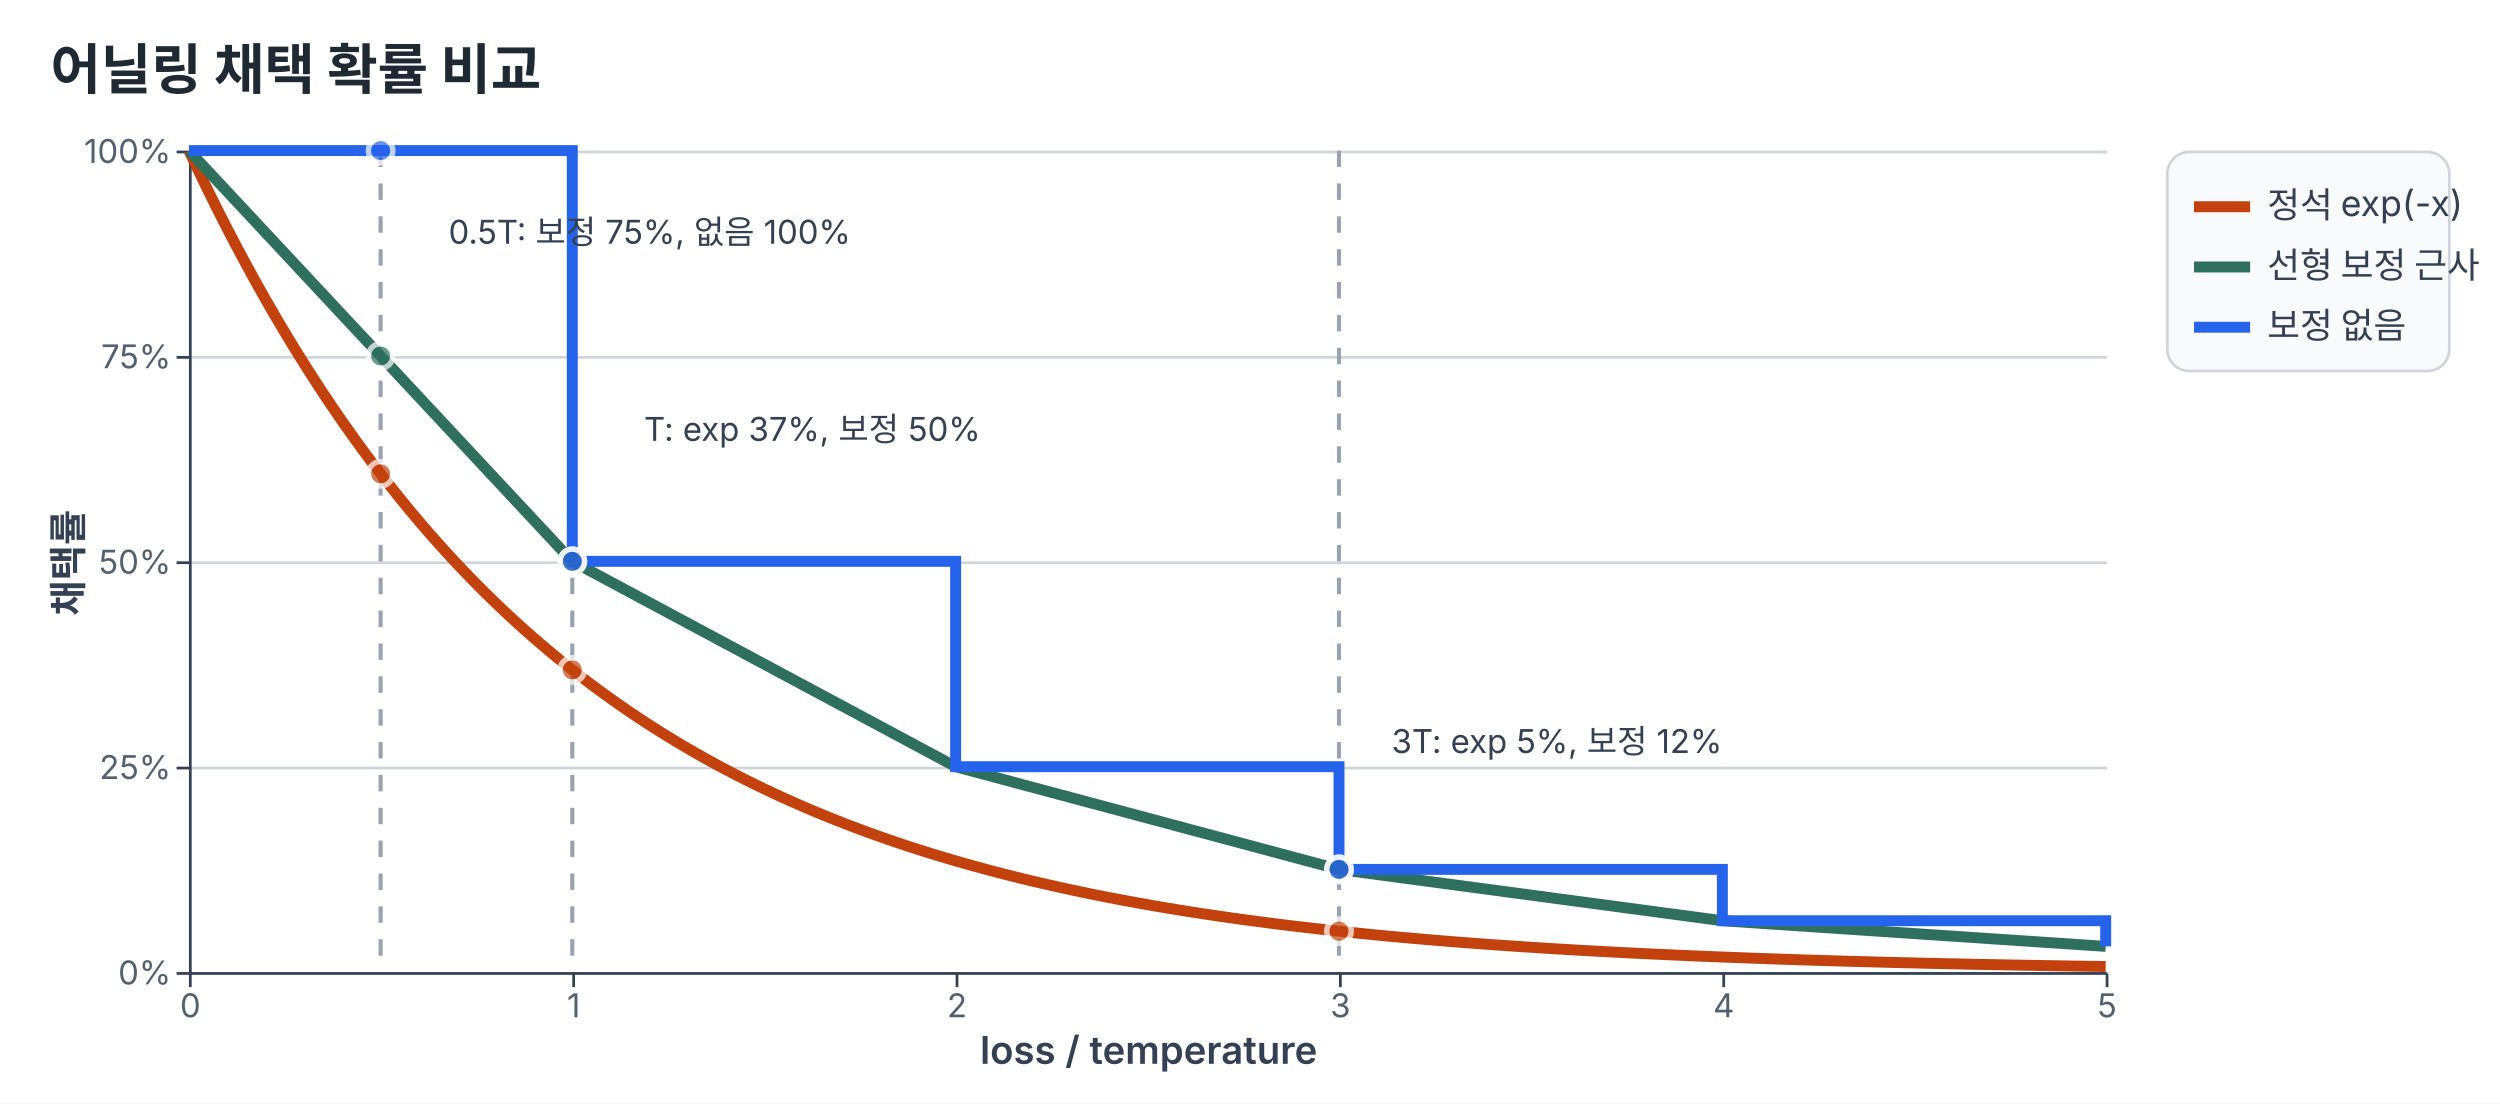
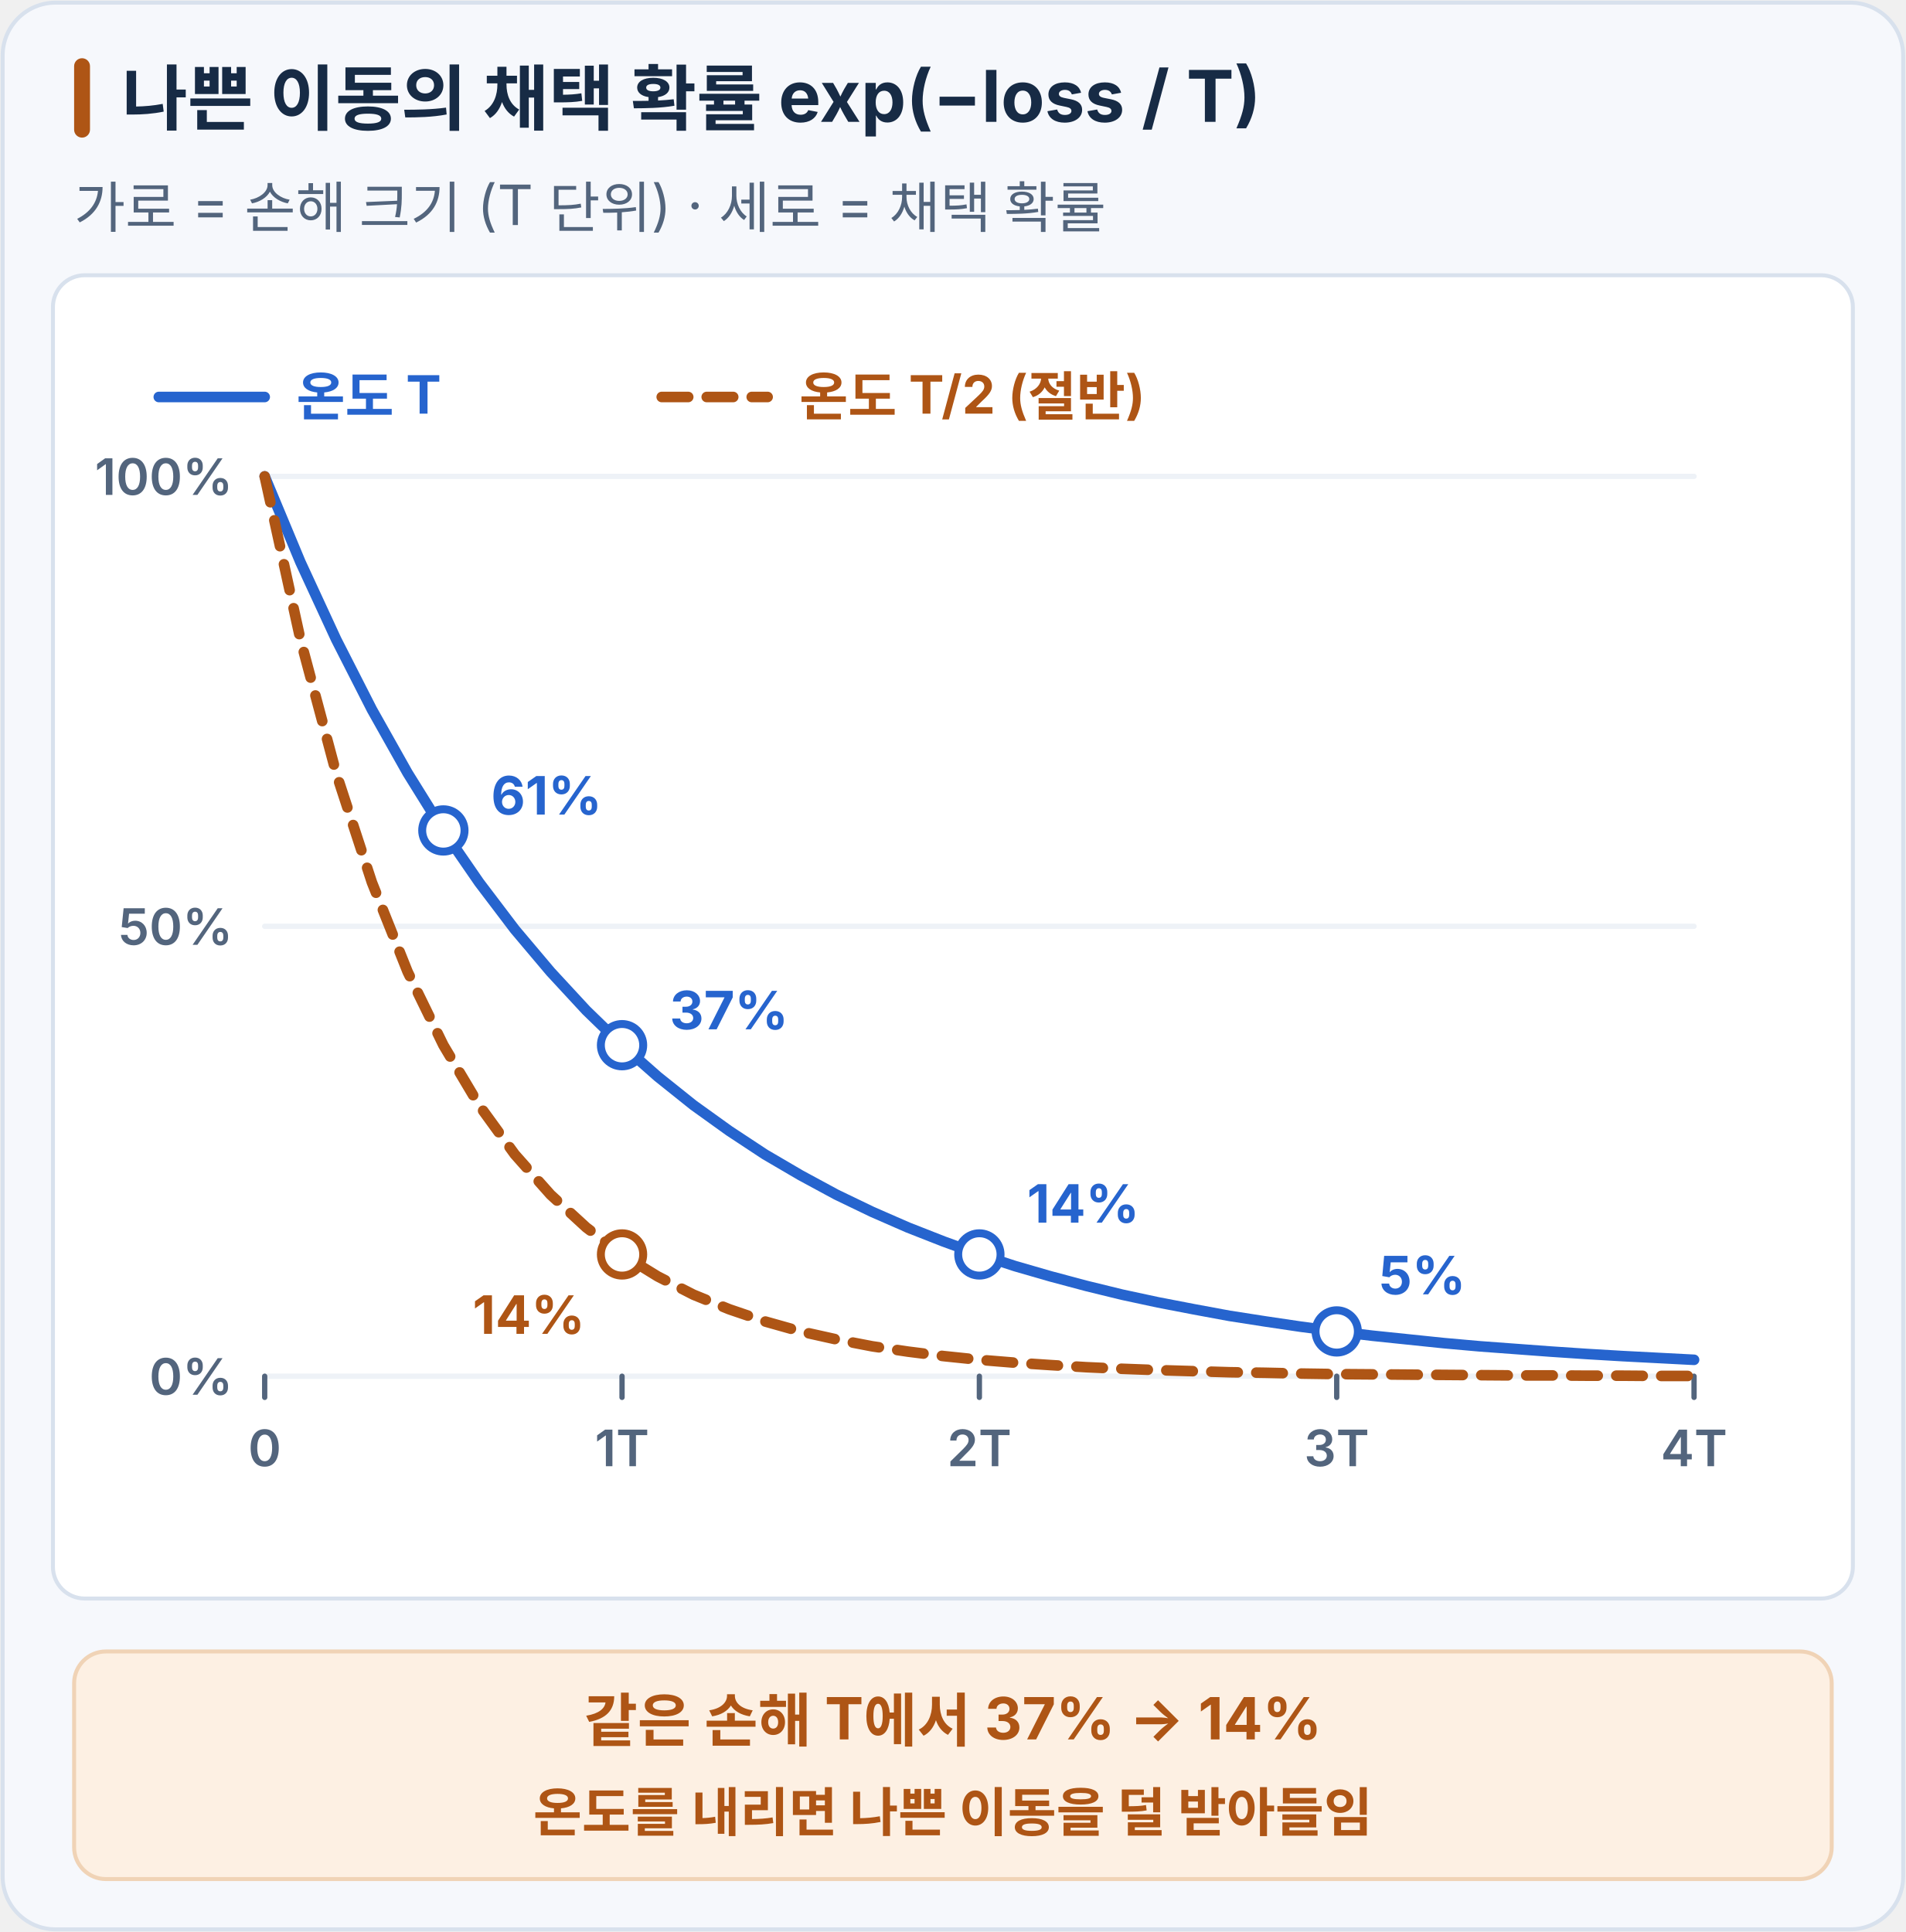
- <svg xmlns="http://www.w3.org/2000/svg" version="1.1" class="marks" width="913" height="403" viewBox="0 0 913 403">
-   <rect width="913" height="403" fill="white" />
-   <g fill="none" stroke-miterlimit="10" transform="translate(69,55)">
-     <g class="mark-group role-frame root" role="graphics-object" aria-roledescription="group mark container">
-       <g transform="translate(0,0)">
-         <path class="background" aria-hidden="true" d="M0,0h700v300h-700Z" />
-         <g>
-           <g class="mark-group role-axis" aria-hidden="true">
-             <g transform="translate(0.5,0.5)">
-               <path class="background" aria-hidden="true" d="M0,0h0v0h0Z" pointer-events="none" />
-               <g>
-                 <g class="mark-rule role-axis-grid" pointer-events="none">
-                   <line transform="translate(0,300)" x2="700" y2="0" stroke="#d0d5dd" stroke-opacity="1" stroke-width="1" opacity="1" />
-                   <line transform="translate(0,225)" x2="700" y2="0" stroke="#d0d5dd" stroke-opacity="1" stroke-width="1" opacity="1" />
-                   <line transform="translate(0,150)" x2="700" y2="0" stroke="#d0d5dd" stroke-opacity="1" stroke-width="1" opacity="1" />
-                   <line transform="translate(0,75)" x2="700" y2="0" stroke="#d0d5dd" stroke-opacity="1" stroke-width="1" opacity="1" />
-                   <line transform="translate(0,0)" x2="700" y2="0" stroke="#d0d5dd" stroke-opacity="1" stroke-width="1" opacity="1" />
-                 </g>
-               </g>
-               <path class="foreground" aria-hidden="true" d="" pointer-events="none" display="none" />
-             </g>
-           </g>
-           <g class="mark-group role-axis" role="graphics-symbol" aria-roledescription="axis" aria-label="X-axis titled 'loss / temperature' for a linear scale with values from 0 to 5">
-             <g transform="translate(0.5,300.5)">
-               <path class="background" aria-hidden="true" d="M0,0h0v0h0Z" pointer-events="none" />
-               <g>
-                 <g class="mark-rule role-axis-tick" pointer-events="none">
-                   <line transform="translate(0,0)" x2="0" y2="5" stroke="#344054" stroke-width="1" opacity="1" />
-                   <line transform="translate(140,0)" x2="0" y2="5" stroke="#344054" stroke-width="1" opacity="1" />
-                   <line transform="translate(280,0)" x2="0" y2="5" stroke="#344054" stroke-width="1" opacity="1" />
-                   <line transform="translate(420,0)" x2="0" y2="5" stroke="#344054" stroke-width="1" opacity="1" />
-                   <line transform="translate(560,0)" x2="0" y2="5" stroke="#344054" stroke-width="1" opacity="1" />
-                   <line transform="translate(700,0)" x2="0" y2="5" stroke="#344054" stroke-width="1" opacity="1" />
-                 </g>
-                 <g class="mark-text role-axis-label" pointer-events="none">
-                   <text text-anchor="middle" transform="translate(0,16)" font-family="-apple-system, BlinkMacSystemFont, Segoe UI, sans-serif" font-size="12px" fill="#52616f" opacity="1">0</text>
-                   <text text-anchor="middle" transform="translate(140,16)" font-family="-apple-system, BlinkMacSystemFont, Segoe UI, sans-serif" font-size="12px" fill="#52616f" opacity="1">1</text>
-                   <text text-anchor="middle" transform="translate(280,16)" font-family="-apple-system, BlinkMacSystemFont, Segoe UI, sans-serif" font-size="12px" fill="#52616f" opacity="1">2</text>
-                   <text text-anchor="middle" transform="translate(420,16)" font-family="-apple-system, BlinkMacSystemFont, Segoe UI, sans-serif" font-size="12px" fill="#52616f" opacity="1">3</text>
-                   <text text-anchor="middle" transform="translate(560,16)" font-family="-apple-system, BlinkMacSystemFont, Segoe UI, sans-serif" font-size="12px" fill="#52616f" opacity="1">4</text>
-                   <text text-anchor="middle" transform="translate(700,16)" font-family="-apple-system, BlinkMacSystemFont, Segoe UI, sans-serif" font-size="12px" fill="#52616f" opacity="1">5</text>
-                 </g>
-                 <g class="mark-rule role-axis-domain" pointer-events="none">
-                   <line transform="translate(0,0)" x2="700" y2="0" stroke="#344054" stroke-width="1" opacity="1" />
-                 </g>
-                 <g class="mark-text role-axis-title" pointer-events="none">
-                   <text text-anchor="middle" transform="translate(350,33)" font-family="-apple-system, BlinkMacSystemFont, Segoe UI, sans-serif" font-size="14px" font-weight="600" fill="#344054" opacity="1">loss / temperature</text>
-                 </g>
-               </g>
-               <path class="foreground" aria-hidden="true" d="" pointer-events="none" display="none" />
-             </g>
-           </g>
-           <g class="mark-group role-axis" role="graphics-symbol" aria-roledescription="axis" aria-label="Y-axis titled '채택률' for a linear scale with values from 0 to 100">
-             <g transform="translate(0.5,0.5)">
-               <path class="background" aria-hidden="true" d="M0,0h0v0h0Z" pointer-events="none" />
-               <g>
-                 <g class="mark-rule role-axis-tick" pointer-events="none">
-                   <line transform="translate(0,300)" x2="-5" y2="0" stroke="#344054" stroke-width="1" opacity="1" />
-                   <line transform="translate(0,225)" x2="-5" y2="0" stroke="#344054" stroke-width="1" opacity="1" />
-                   <line transform="translate(0,150)" x2="-5" y2="0" stroke="#344054" stroke-width="1" opacity="1" />
-                   <line transform="translate(0,75)" x2="-5" y2="0" stroke="#344054" stroke-width="1" opacity="1" />
-                   <line transform="translate(0,0)" x2="-5" y2="0" stroke="#344054" stroke-width="1" opacity="1" />
-                 </g>
-                 <g class="mark-text role-axis-label" pointer-events="none">
-                   <text text-anchor="end" transform="translate(-7,304)" font-family="-apple-system, BlinkMacSystemFont, Segoe UI, sans-serif" font-size="12px" fill="#52616f" opacity="1">0%</text>
-                   <text text-anchor="end" transform="translate(-7,229)" font-family="-apple-system, BlinkMacSystemFont, Segoe UI, sans-serif" font-size="12px" fill="#52616f" opacity="1">25%</text>
-                   <text text-anchor="end" transform="translate(-7,154)" font-family="-apple-system, BlinkMacSystemFont, Segoe UI, sans-serif" font-size="12px" fill="#52616f" opacity="1">50%</text>
-                   <text text-anchor="end" transform="translate(-7,79)" font-family="-apple-system, BlinkMacSystemFont, Segoe UI, sans-serif" font-size="12px" fill="#52616f" opacity="1">75%</text>
-                   <text text-anchor="end" transform="translate(-7,4)" font-family="-apple-system, BlinkMacSystemFont, Segoe UI, sans-serif" font-size="12px" fill="#52616f" opacity="1">100%</text>
-                 </g>
-                 <g class="mark-rule role-axis-domain" pointer-events="none">
-                   <line transform="translate(0,300)" x2="0" y2="-300" stroke="#344054" stroke-width="1" opacity="1" />
-                 </g>
-                 <g class="mark-text role-axis-title" pointer-events="none">
-                   <text text-anchor="middle" transform="translate(-36.57617,150) rotate(-90) translate(0,-3)" font-family="-apple-system, BlinkMacSystemFont, Segoe UI, sans-serif" font-size="14px" font-weight="600" fill="#344054" opacity="1">채택률</text>
-                 </g>
-               </g>
-               <path class="foreground" aria-hidden="true" d="" pointer-events="none" display="none" />
-             </g>
-           </g>
-           <g class="mark-rule role-mark layer_0_marks" role="graphics-object" aria-roledescription="rule mark container">
-             <line aria-label="x: 0.5" role="graphics-symbol" aria-roledescription="rule mark" transform="translate(70,0)" x2="0" y2="300" stroke="#98a2b3" stroke-width="1.5" stroke-dasharray="6,6" />
-             <line aria-label="x: 1" role="graphics-symbol" aria-roledescription="rule mark" transform="translate(140,0)" x2="0" y2="300" stroke="#98a2b3" stroke-width="1.5" stroke-dasharray="6,6" />
-             <line aria-label="x: 3" role="graphics-symbol" aria-roledescription="rule mark" transform="translate(420,0)" x2="0" y2="300" stroke="#98a2b3" stroke-width="1.5" stroke-dasharray="6,6" />
-           </g>
-           <g class="mark-group role-scope layer_1_pathgroup" role="graphics-object" aria-roledescription="group mark container">
-             <g transform="translate(0,0)">
-               <path class="background" aria-hidden="true" d="M0,0h700v300h-700Z" />
-               <g>
-                 <g class="mark-line role-mark layer_1_marks" role="graphics-object" aria-roledescription="line mark container">
-                   <path aria-label="loss / temperature: 0; 채택률: 100; method: 정석 exp(-x)" role="graphics-symbol" aria-roledescription="line mark" d="M0,0L3.5,7.407L7,14.631L10.5,21.677L14,28.549L17.5,35.251L21,41.788L24.5,48.163L28,54.381L31.5,60.445L35,66.36L38.5,72.128L42,77.755L45.5,83.242L49,88.594L52.5,93.813L56,98.904L59.5,103.869L63,108.712L66.5,113.434L70,118.041L73.5,122.533L77,126.915L80.5,131.189L84,135.357L87.5,139.422L91,143.386L94.5,147.253L98,151.024L101.5,154.703L105,158.29L108.5,161.789L112,165.201L115.5,168.53L119,171.776L122.5,174.941L126,178.029L129.5,181.041L133,183.978L136.5,186.842L140,189.636L143.5,192.361L147,195.019L150.5,197.611L154,200.139L157.5,202.604L161,205.009L164.5,207.354L168,209.642L171.5,211.873L175,214.049L178.5,216.171L182,218.24L185.5,220.259L189,222.228L192.5,224.148L196,226.021L199.5,227.847L203,229.629L206.5,231.366L210,233.061L213.5,234.714L217,236.326L220.5,237.898L224,239.431L227.5,240.926L231,242.385L234.5,243.808L238,245.195L241.5,246.548L245,247.868L248.5,249.155L252,250.41L255.5,251.635L259,252.829L262.5,253.994L266,255.129L269.5,256.237L273,257.318L276.5,258.372L280,259.399L283.5,260.402L287,261.38L290.5,262.333L294,263.263L297.5,264.17L301,265.055L304.5,265.918L308,266.759L311.5,267.58L315,268.38L318.5,269.161L322,269.922L325.5,270.665L329,271.389L332.5,272.096L336,272.785L339.5,273.457L343,274.112L346.5,274.751L350,275.375L353.5,275.983L357,276.576L360.5,277.154L364,277.718L367.5,278.268L371,278.805L374.5,279.328L378,279.838L381.5,280.336L385,280.822L388.5,281.295L392,281.757L395.5,282.207L399,282.647L402.5,283.075L406,283.493L409.5,283.901L413,284.298L416.5,284.686L420,285.064L423.5,285.433L427,285.792L430.5,286.143L434,286.485L437.5,286.819L441,287.144L444.5,287.462L448,287.771L451.5,288.073L455,288.368L458.5,288.655L462,288.935L465.5,289.208L469,289.475L472.5,289.735L476,289.988L479.5,290.235L483,290.476L486.5,290.711L490,290.941L493.5,291.164L497,291.383L500.5,291.595L504,291.803L507.5,292.005L511,292.203L514.5,292.395L518,292.583L521.5,292.766L525,292.945L528.5,293.119L532,293.289L535.5,293.454L539,293.616L542.5,293.774L546,293.927L549.5,294.077L553,294.224L556.5,294.366L560,294.505L563.5,294.641L567,294.773L570.5,294.902L574,295.028L577.5,295.151L581,295.271L584.5,295.387L588,295.501L591.5,295.612L595,295.721L598.5,295.826L602,295.929L605.5,296.03L609,296.128L612.5,296.224L616,296.317L619.5,296.408L623,296.496L626.5,296.583L630,296.667L633.5,296.75L637,296.83L640.5,296.908L644,296.984L647.5,297.059L651,297.132L654.5,297.202L658,297.271L661.5,297.339L665,297.404L668.5,297.469L672,297.531L675.5,297.592L679,297.651L682.5,297.709L686,297.766L689.5,297.821L693,297.875L696.5,297.927L700,297.979" stroke="#c2410c" stroke-width="4" />
-                 </g>
-               </g>
-               <path class="foreground" aria-hidden="true" d="" display="none" />
-             </g>
-             <g transform="translate(0,0)">
-               <path class="background" aria-hidden="true" d="M0,0h700v300h-700Z" />
-               <g>
-                 <g class="mark-line role-mark layer_1_marks" role="graphics-object" aria-roledescription="line mark container">
-                   <path aria-label="loss / temperature: 0; 채택률: 100; method: 선형 보정 근사" role="graphics-symbol" aria-roledescription="line mark" d="M0,0L3.5,3.75L7,7.5L10.5,11.25L14,15L17.5,18.75L21,22.5L24.5,26.25L28,30L31.5,33.75L35,37.5L38.5,41.25L42,45L45.5,48.75L49,52.5L52.5,56.25L56,60L59.5,63.75L63,67.5L66.5,71.25L70,75L73.5,78.75L77,82.5L80.5,86.25L84,90L87.5,93.75L91,97.5L94.5,101.25L98,105L101.5,108.75L105,112.5L108.5,116.25L112,120L115.5,123.75L119,127.5L122.5,131.25L126,135L129.5,138.75L133,142.5L136.5,146.25L140,150L143.5,151.875L147,153.75L150.5,155.625L154,157.5L157.5,159.375L161,161.25L164.5,163.125L168,165L171.5,166.875L175,168.75L178.5,170.625L182,172.5L185.5,174.375L189,176.25L192.5,178.125L196,180L199.5,181.875L203,183.75L206.5,185.625L210,187.5L213.5,189.375L217,191.25L220.5,193.125L224,195L227.5,196.875L231,198.75L234.5,200.625L238,202.5L241.5,204.375L245,206.25L248.5,208.125L252,210L255.5,211.875L259,213.75L262.5,215.625L266,217.5L269.5,219.375L273,221.25L276.5,223.125L280,225L283.5,225.937L287,226.875L290.5,227.813L294,228.75L297.5,229.688L301,230.625L304.5,231.563L308,232.5L311.5,233.438L315,234.375L318.5,235.312L322,236.25L325.5,237.188L329,238.125L332.5,239.063L336,240L339.5,240.938L343,241.875L346.5,242.813L350,243.75L353.5,244.688L357,245.625L360.5,246.563L364,247.5L367.5,248.438L371,249.375L374.5,250.313L378,251.25L381.5,252.188L385,253.125L388.5,254.063L392,255L395.5,255.938L399,256.875L402.5,257.813L406,258.75L409.5,259.688L413,260.625L416.5,261.563L420,262.5L423.5,262.969L427,263.438L430.5,263.906L434,264.375L437.5,264.844L441,265.313L444.5,265.781L448,266.25L451.5,266.719L455,267.188L458.5,267.656L462,268.125L465.5,268.594L469,269.063L472.5,269.531L476,270L479.5,270.469L483,270.938L486.5,271.406L490,271.875L493.5,272.344L497,272.813L500.5,273.281L504,273.75L507.5,274.219L511,274.688L514.5,275.156L518,275.625L521.5,276.094L525,276.563L528.5,277.031L532,277.5L535.5,277.969L539,278.438L542.5,278.906L546,279.375L549.5,279.844L553,280.313L556.5,280.781L560,281.25L563.5,281.484L567,281.719L570.5,281.953L574,282.188L577.5,282.422L581,282.656L584.5,282.891L588,283.125L591.5,283.359L595,283.594L598.5,283.828L602,284.063L605.5,284.297L609,284.531L612.5,284.766L616,285L619.5,285.234L623,285.469L626.5,285.703L630,285.938L633.5,286.172L637,286.406L640.5,286.641L644,286.875L647.5,287.109L651,287.344L654.5,287.578L658,287.813L661.5,288.047L665,288.281L668.5,288.516L672,288.75L675.5,288.984L679,289.219L682.5,289.453L686,289.688L689.5,289.922L693,290.156L696.5,290.391L700,290.625" stroke="#2f6f5e" stroke-width="4" />
-                 </g>
-               </g>
-               <path class="foreground" aria-hidden="true" d="" display="none" />
-             </g>
-           </g>
-           <g class="mark-group role-scope layer_2_pathgroup" role="graphics-object" aria-roledescription="group mark container">
-             <g transform="translate(0,0)">
-               <path class="background" aria-hidden="true" d="M0,0h700v300h-700Z" />
-               <g>
-                 <g class="mark-line role-mark layer_2_marks" role="graphics-object" aria-roledescription="line mark container">
-                   <path aria-label="loss / temperature: 0; 채택률: 100; method: 보정 없음" role="graphics-symbol" aria-roledescription="line mark" d="M0,0L140,0L140,150L280,150L280,225L420,225L420,262.5L560,262.5L560,281.25L700,281.25L700,290.625" stroke="#2563eb" stroke-width="4" />
-                 </g>
-               </g>
-               <path class="foreground" aria-hidden="true" d="" display="none" />
-             </g>
-           </g>
-           <g class="mark-symbol role-mark layer_3_marks" role="graphics-object" aria-roledescription="symbol mark container">
-             <path aria-label="x: 0.5; probability: 60.6530659713; method: 정석 exp(-x)" role="graphics-symbol" aria-roledescription="point" transform="translate(70,118.0408)" d="M4.472,0A4.472,4.472,0,1,1,-4.472,0A4.472,4.472,0,1,1,4.472,0" fill="#c2410c" stroke="white" stroke-width="2" opacity="0.7" />
-             <path aria-label="x: 0.5; probability: 75; method: 선형 보정 근사" role="graphics-symbol" aria-roledescription="point" transform="translate(70,75)" d="M4.472,0A4.472,4.472,0,1,1,-4.472,0A4.472,4.472,0,1,1,4.472,0" fill="#2f6f5e" stroke="white" stroke-width="2" opacity="0.7" />
-             <path aria-label="x: 0.5; probability: 100; method: 보정 없음" role="graphics-symbol" aria-roledescription="point" transform="translate(70,0)" d="M4.472,0A4.472,4.472,0,1,1,-4.472,0A4.472,4.472,0,1,1,4.472,0" fill="#2563eb" stroke="white" stroke-width="2" opacity="0.7" />
-             <path aria-label="x: 1; probability: 36.7879441171; method: 정석 exp(-x)" role="graphics-symbol" aria-roledescription="point" transform="translate(140,189.6362)" d="M4.472,0A4.472,4.472,0,1,1,-4.472,0A4.472,4.472,0,1,1,4.472,0" fill="#c2410c" stroke="white" stroke-width="2" opacity="0.7" />
-             <path aria-label="x: 1; probability: 50; method: 선형 보정 근사" role="graphics-symbol" aria-roledescription="point" transform="translate(140,150)" d="M4.472,0A4.472,4.472,0,1,1,-4.472,0A4.472,4.472,0,1,1,4.472,0" fill="#2f6f5e" stroke="white" stroke-width="2" opacity="0.7" />
-             <path aria-label="x: 1; probability: 50; method: 보정 없음" role="graphics-symbol" aria-roledescription="point" transform="translate(140,150)" d="M4.472,0A4.472,4.472,0,1,1,-4.472,0A4.472,4.472,0,1,1,4.472,0" fill="#2563eb" stroke="white" stroke-width="2" opacity="0.7" />
-             <path aria-label="x: 3; probability: 4.97870683679; method: 정석 exp(-x)" role="graphics-symbol" aria-roledescription="point" transform="translate(420,285.0639)" d="M4.472,0A4.472,4.472,0,1,1,-4.472,0A4.472,4.472,0,1,1,4.472,0" fill="#c2410c" stroke="white" stroke-width="2" opacity="0.7" />
-             <path aria-label="x: 3; probability: 12.5; method: 선형 보정 근사" role="graphics-symbol" aria-roledescription="point" transform="translate(420,262.5)" d="M4.472,0A4.472,4.472,0,1,1,-4.472,0A4.472,4.472,0,1,1,4.472,0" fill="#2f6f5e" stroke="white" stroke-width="2" opacity="0.7" />
-             <path aria-label="x: 3; probability: 12.5; method: 보정 없음" role="graphics-symbol" aria-roledescription="point" transform="translate(420,262.5)" d="M4.472,0A4.472,4.472,0,1,1,-4.472,0A4.472,4.472,0,1,1,4.472,0" fill="#2563eb" stroke="white" stroke-width="2" opacity="0.7" />
-           </g>
-           <g class="mark-text role-mark layer_4_marks" role="graphics-object" aria-roledescription="text mark container">
-             <text aria-label="x: 0.62; probability: 90; label: 0.5T: 보정 75%, 없음 100%" role="graphics-symbol" aria-roledescription="text mark" text-anchor="start" transform="translate(94.8,34)" font-family="-apple-system, BlinkMacSystemFont, Segoe UI, sans-serif" font-size="12px" fill="#344054">0.5T: 보정 75%, 없음 100%</text>
-             <text aria-label="x: 1.13; probability: 66; label: T: exp 37%, 보정 50%" role="graphics-symbol" aria-roledescription="text mark" text-anchor="start" transform="translate(166.2,106)" font-family="-apple-system, BlinkMacSystemFont, Segoe UI, sans-serif" font-size="12px" fill="#344054">T: exp 37%, 보정 50%</text>
-             <text aria-label="x: 3.08; probability: 28; label: 3T: exp 5%, 보정 12%" role="graphics-symbol" aria-roledescription="text mark" text-anchor="start" transform="translate(439.2,220)" font-family="-apple-system, BlinkMacSystemFont, Segoe UI, sans-serif" font-size="12px" fill="#344054">3T: exp 5%, 보정 12%</text>
-           </g>
-           <g class="mark-group role-legend" role="graphics-symbol" aria-roledescription="legend" aria-label="Symbol legend for fill color and stroke color with 3 values: 정석 exp(-x), 선형 보정 근사, 보정 없음">
-             <g transform="translate(722,0)">
-               <path class="background" aria-hidden="true" d="M8.5,0.5L95.5,0.5C99.915,0.5,103.5,4.085,103.5,8.5L103.5,72.5C103.5,76.915,99.915,80.5,95.5,80.5L8.5,80.5C4.085,80.5,0.5,76.915,0.5,72.5L0.5,8.5C0.5,4.085,4.085,0.5,8.5,0.5Z" pointer-events="none" fill="#f8fafc" stroke="#d0d5dd" />
-               <g>
-                 <g class="mark-group role-legend-entry">
-                   <g transform="translate(8,8)">
-                     <path class="background" aria-hidden="true" d="M0,0h0v0h0Z" pointer-events="none" />
-                     <g>
-                       <g class="mark-group role-scope" role="graphics-object" aria-roledescription="group mark container">
-                         <g transform="translate(0,0)">
-                           <path class="background" aria-hidden="true" d="M0,0h86.162v19.5h-86.162Z" pointer-events="none" opacity="1" />
-                           <g>
-                             <g class="mark-symbol role-legend-symbol" pointer-events="none">
-                               <path transform="translate(12.5,12.5)" d="M-10.247,0L10.247,0" fill="#c2410c" stroke="#c2410c" stroke-width="4" opacity="1" />
-                             </g>
-                             <g class="mark-text role-legend-label" pointer-events="none">
-                               <text text-anchor="start" transform="translate(29,16.5)" font-family="-apple-system, BlinkMacSystemFont, Segoe UI, sans-serif" font-size="13px" fill="#344054" opacity="1">정석 exp(-x)</text>
-                             </g>
-                           </g>
-                           <path class="foreground" aria-hidden="true" d="" pointer-events="none" display="none" />
-                         </g>
-                         <g transform="translate(0,22)">
-                           <path class="background" aria-hidden="true" d="M0,0h86.162v19.5h-86.162Z" pointer-events="none" opacity="1" />
-                           <g>
-                             <g class="mark-symbol role-legend-symbol" pointer-events="none">
-                               <path transform="translate(12.5,12.5)" d="M-10.247,0L10.247,0" fill="#2f6f5e" stroke="#2f6f5e" stroke-width="4" opacity="1" />
-                             </g>
-                             <g class="mark-text role-legend-label" pointer-events="none">
-                               <text text-anchor="start" transform="translate(29,16.5)" font-family="-apple-system, BlinkMacSystemFont, Segoe UI, sans-serif" font-size="13px" fill="#344054" opacity="1">선형 보정 근사</text>
-                             </g>
-                           </g>
-                           <path class="foreground" aria-hidden="true" d="" pointer-events="none" display="none" />
-                         </g>
-                         <g transform="translate(0,44)">
-                           <path class="background" aria-hidden="true" d="M0,0h86.162v19.5h-86.162Z" pointer-events="none" opacity="1" />
-                           <g>
-                             <g class="mark-symbol role-legend-symbol" pointer-events="none">
-                               <path transform="translate(12.5,12.5)" d="M-10.247,0L10.247,0" fill="#2563eb" stroke="#2563eb" stroke-width="4" opacity="1" />
-                             </g>
-                             <g class="mark-text role-legend-label" pointer-events="none">
-                               <text text-anchor="start" transform="translate(29,16.5)" font-family="-apple-system, BlinkMacSystemFont, Segoe UI, sans-serif" font-size="13px" fill="#344054" opacity="1">보정 없음</text>
-                             </g>
-                           </g>
-                           <path class="foreground" aria-hidden="true" d="" pointer-events="none" display="none" />
-                         </g>
-                       </g>
-                     </g>
-                     <path class="foreground" aria-hidden="true" d="" pointer-events="none" display="none" />
-                   </g>
-                 </g>
-               </g>
-               <path class="foreground" aria-hidden="true" d="" pointer-events="none" display="none" />
-             </g>
-           </g>
-           <g class="mark-group role-title">
-             <g transform="translate(-50.57617,-38.47214)">
-               <path class="background" aria-hidden="true" d="M0,0h0v0h0Z" pointer-events="none" />
-               <g>
-                 <g class="mark-text role-title-text" role="graphics-symbol" aria-roledescription="title" aria-label="Title text '어닐링 채택 확률 비교'" pointer-events="none">
-                   <text text-anchor="start" transform="translate(0,16)" font-family="-apple-system, BlinkMacSystemFont, Segoe UI, sans-serif" font-size="20px" font-weight="700" fill="#1f2933" opacity="1">어닐링 채택 확률 비교</text>
-                 </g>
-               </g>
-               <path class="foreground" aria-hidden="true" d="" pointer-events="none" display="none" />
-             </g>
-           </g>
-         </g>
-         <path class="foreground" aria-hidden="true" d="" display="none" />
-       </g>
-     </g>
-   </g>
+ <svg xmlns="http://www.w3.org/2000/svg" viewBox="0 0 720 730" role="img" aria-labelledby="title desc">
+   <style>text{font-family:-apple-system,BlinkMacSystemFont,"Apple SD Gothic Neo","Noto Sans KR",sans-serif}</style>
+   <rect x="1" y="1" width="718" height="728" rx="20" fill="#f6f8fc" stroke="#d8e1ed" stroke-width="1.5" />
+   <rect x="28" y="22" width="6" height="30" rx="3" fill="#ae5515" />
+   <text x="46" y="47" font-size="27" fill="#172b45" font-weight="750">나쁜 이동의 채택 확률 exp(−loss / T)</text>
+   <text x="28" y="86" font-size="21" fill="#53657d" font-weight="400" text-anchor="start">가로 = 손해 크기 (T 단위) · 세로 = 채택 확률</text>
+   <rect x="20" y="104" width="680" height="500" rx="12" fill="#fff" stroke="#d8e1ed" stroke-width="1.5" />
+   <line x1="100" y1="520" x2="640" y2="520" stroke="#eef2f7" stroke-width="2" stroke-linecap="round" />
+   <text x="88" y="527" font-size="19" fill="#53657d" font-weight="600" text-anchor="end">0%</text>
+   <line x1="100" y1="350.0" x2="640" y2="350.0" stroke="#eef2f7" stroke-width="2" stroke-linecap="round" />
+   <text x="88" y="357.0" font-size="19" fill="#53657d" font-weight="600" text-anchor="end">50%</text>
+   <line x1="100" y1="180" x2="640" y2="180" stroke="#eef2f7" stroke-width="2" stroke-linecap="round" />
+   <text x="88" y="187" font-size="19" fill="#53657d" font-weight="600" text-anchor="end">100%</text>
+   <line x1="100" y1="520" x2="100" y2="528" stroke="#53657d" stroke-width="2" stroke-linecap="round" />
+   <text x="100" y="554" font-size="19" fill="#53657d" font-weight="600" text-anchor="middle">0</text>
+   <line x1="235" y1="520" x2="235" y2="528" stroke="#53657d" stroke-width="2" stroke-linecap="round" />
+   <text x="235" y="554" font-size="19" fill="#53657d" font-weight="600" text-anchor="middle">1T</text>
+   <line x1="370" y1="520" x2="370" y2="528" stroke="#53657d" stroke-width="2" stroke-linecap="round" />
+   <text x="370" y="554" font-size="19" fill="#53657d" font-weight="600" text-anchor="middle">2T</text>
+   <line x1="505" y1="520" x2="505" y2="528" stroke="#53657d" stroke-width="2" stroke-linecap="round" />
+   <text x="505" y="554" font-size="19" fill="#53657d" font-weight="600" text-anchor="middle">3T</text>
+   <line x1="640" y1="520" x2="640" y2="528" stroke="#53657d" stroke-width="2" stroke-linecap="round" />
+   <text x="640" y="554" font-size="19" fill="#53657d" font-weight="600" text-anchor="middle">4T</text>
+   <path d="M 100.0 180.0 L 113.5 212.4 L 127.0 241.6 L 140.5 268.1 L 154.0 292.1 L 167.5 313.8 L 181.0 333.4 L 194.5 351.2 L 208.0 367.2 L 221.5 381.8 L 235.0 394.9 L 248.5 406.8 L 262.0 417.6 L 275.5 427.3 L 289.0 436.2 L 302.5 444.1 L 316.0 451.4 L 329.5 457.9 L 343.0 463.8 L 356.5 469.1 L 370.0 474.0 L 383.5 478.4 L 397.0 482.3 L 410.5 485.9 L 424.0 489.2 L 437.5 492.1 L 451.0 494.7 L 464.5 497.2 L 478.0 499.3 L 491.5 501.3 L 505.0 503.1 L 518.5 504.7 L 532.0 506.1 L 545.5 507.5 L 559.0 508.7 L 572.5 509.7 L 586.0 510.7 L 599.5 511.6 L 613.0 512.4 L 626.5 513.1 L 640.0 513.8" fill="none" stroke="#2664ce" stroke-width="4" stroke-linecap="round" stroke-linejoin="round" />
+   <path d="M 100.0 180.0 L 113.5 241.6 L 127.0 292.1 L 140.5 333.4 L 154.0 367.2 L 167.5 394.9 L 181.0 417.6 L 194.5 436.2 L 208.0 451.4 L 221.5 463.8 L 235.0 474.0 L 248.5 482.3 L 262.0 489.2 L 275.5 494.7 L 289.0 499.3 L 302.5 503.1 L 316.0 506.1 L 329.5 508.7 L 343.0 510.7 L 356.5 512.4 L 370.0 513.8 L 383.5 514.9 L 397.0 515.8 L 410.5 516.6 L 424.0 517.2 L 437.5 517.7 L 451.0 518.1 L 464.5 518.5 L 478.0 518.7 L 491.5 519.0 L 505.0 519.2 L 518.5 519.3 L 532.0 519.4 L 545.5 519.5 L 559.0 519.6 L 572.5 519.7 L 586.0 519.7 L 599.5 519.8 L 613.0 519.8 L 626.5 519.9 L 640.0 519.9" fill="none" stroke="#ae5515" stroke-width="4" stroke-linecap="round" stroke-linejoin="round" stroke-dasharray="10 7" />
+   <circle cx="167.5" cy="313.78" r="8" fill="#fff" stroke="#2664ce" stroke-width="3" />
+   <text x="185.5" y="307.78" font-size="20" fill="#2664ce" font-weight="750" text-anchor="start">61%</text>
+   <circle cx="235" cy="394.921" r="8" fill="#fff" stroke="#2664ce" stroke-width="3" />
+   <text x="253" y="388.921" font-size="20" fill="#2664ce" font-weight="750" text-anchor="start">37%</text>
+   <circle cx="370" cy="473.986" r="8" fill="#fff" stroke="#2664ce" stroke-width="3" />
+   <text x="388" y="461.986" font-size="20" fill="#2664ce" font-weight="750" text-anchor="start">14%</text>
+   <circle cx="505" cy="503.072" r="8" fill="#fff" stroke="#2664ce" stroke-width="3" />
+   <text x="521" y="489.072" font-size="20" fill="#2664ce" font-weight="750" text-anchor="start">5%</text>
+   <circle cx="235" cy="473.986" r="8" fill="#fff" stroke="#ae5515" stroke-width="3" />
+   <text x="221" y="503.986" font-size="20" fill="#ae5515" font-weight="750" text-anchor="end">14%</text>
+   <line x1="60" y1="150" x2="100" y2="150" stroke="#2664ce" stroke-width="4" stroke-linecap="round" />
+   <text x="112" y="157" font-size="20" fill="#2664ce" font-weight="700" text-anchor="start">온도 T</text>
+   <line x1="250" y1="150" x2="290" y2="150" stroke="#ae5515" stroke-width="4" stroke-linecap="round" stroke-dasharray="10 7" />
+   <text x="302" y="157" font-size="20" fill="#ae5515" font-weight="700" text-anchor="start">온도 T/2 (절반)</text>
+   <rect x="28" y="624" width="664" height="86" rx="12" fill="#fdf0e3" stroke="#f0d3b6" stroke-width="1.5" />
+   <text x="360" y="658" font-size="22" fill="#ae5515" font-weight="750" text-anchor="middle">같은 손해 T에서 37% → 14%</text>
+   <text x="360" y="692" font-size="20" fill="#ae5515" font-weight="600" text-anchor="middle">온도를 내리면 나쁜 이동을 덜 받아들임</text>
</svg>
